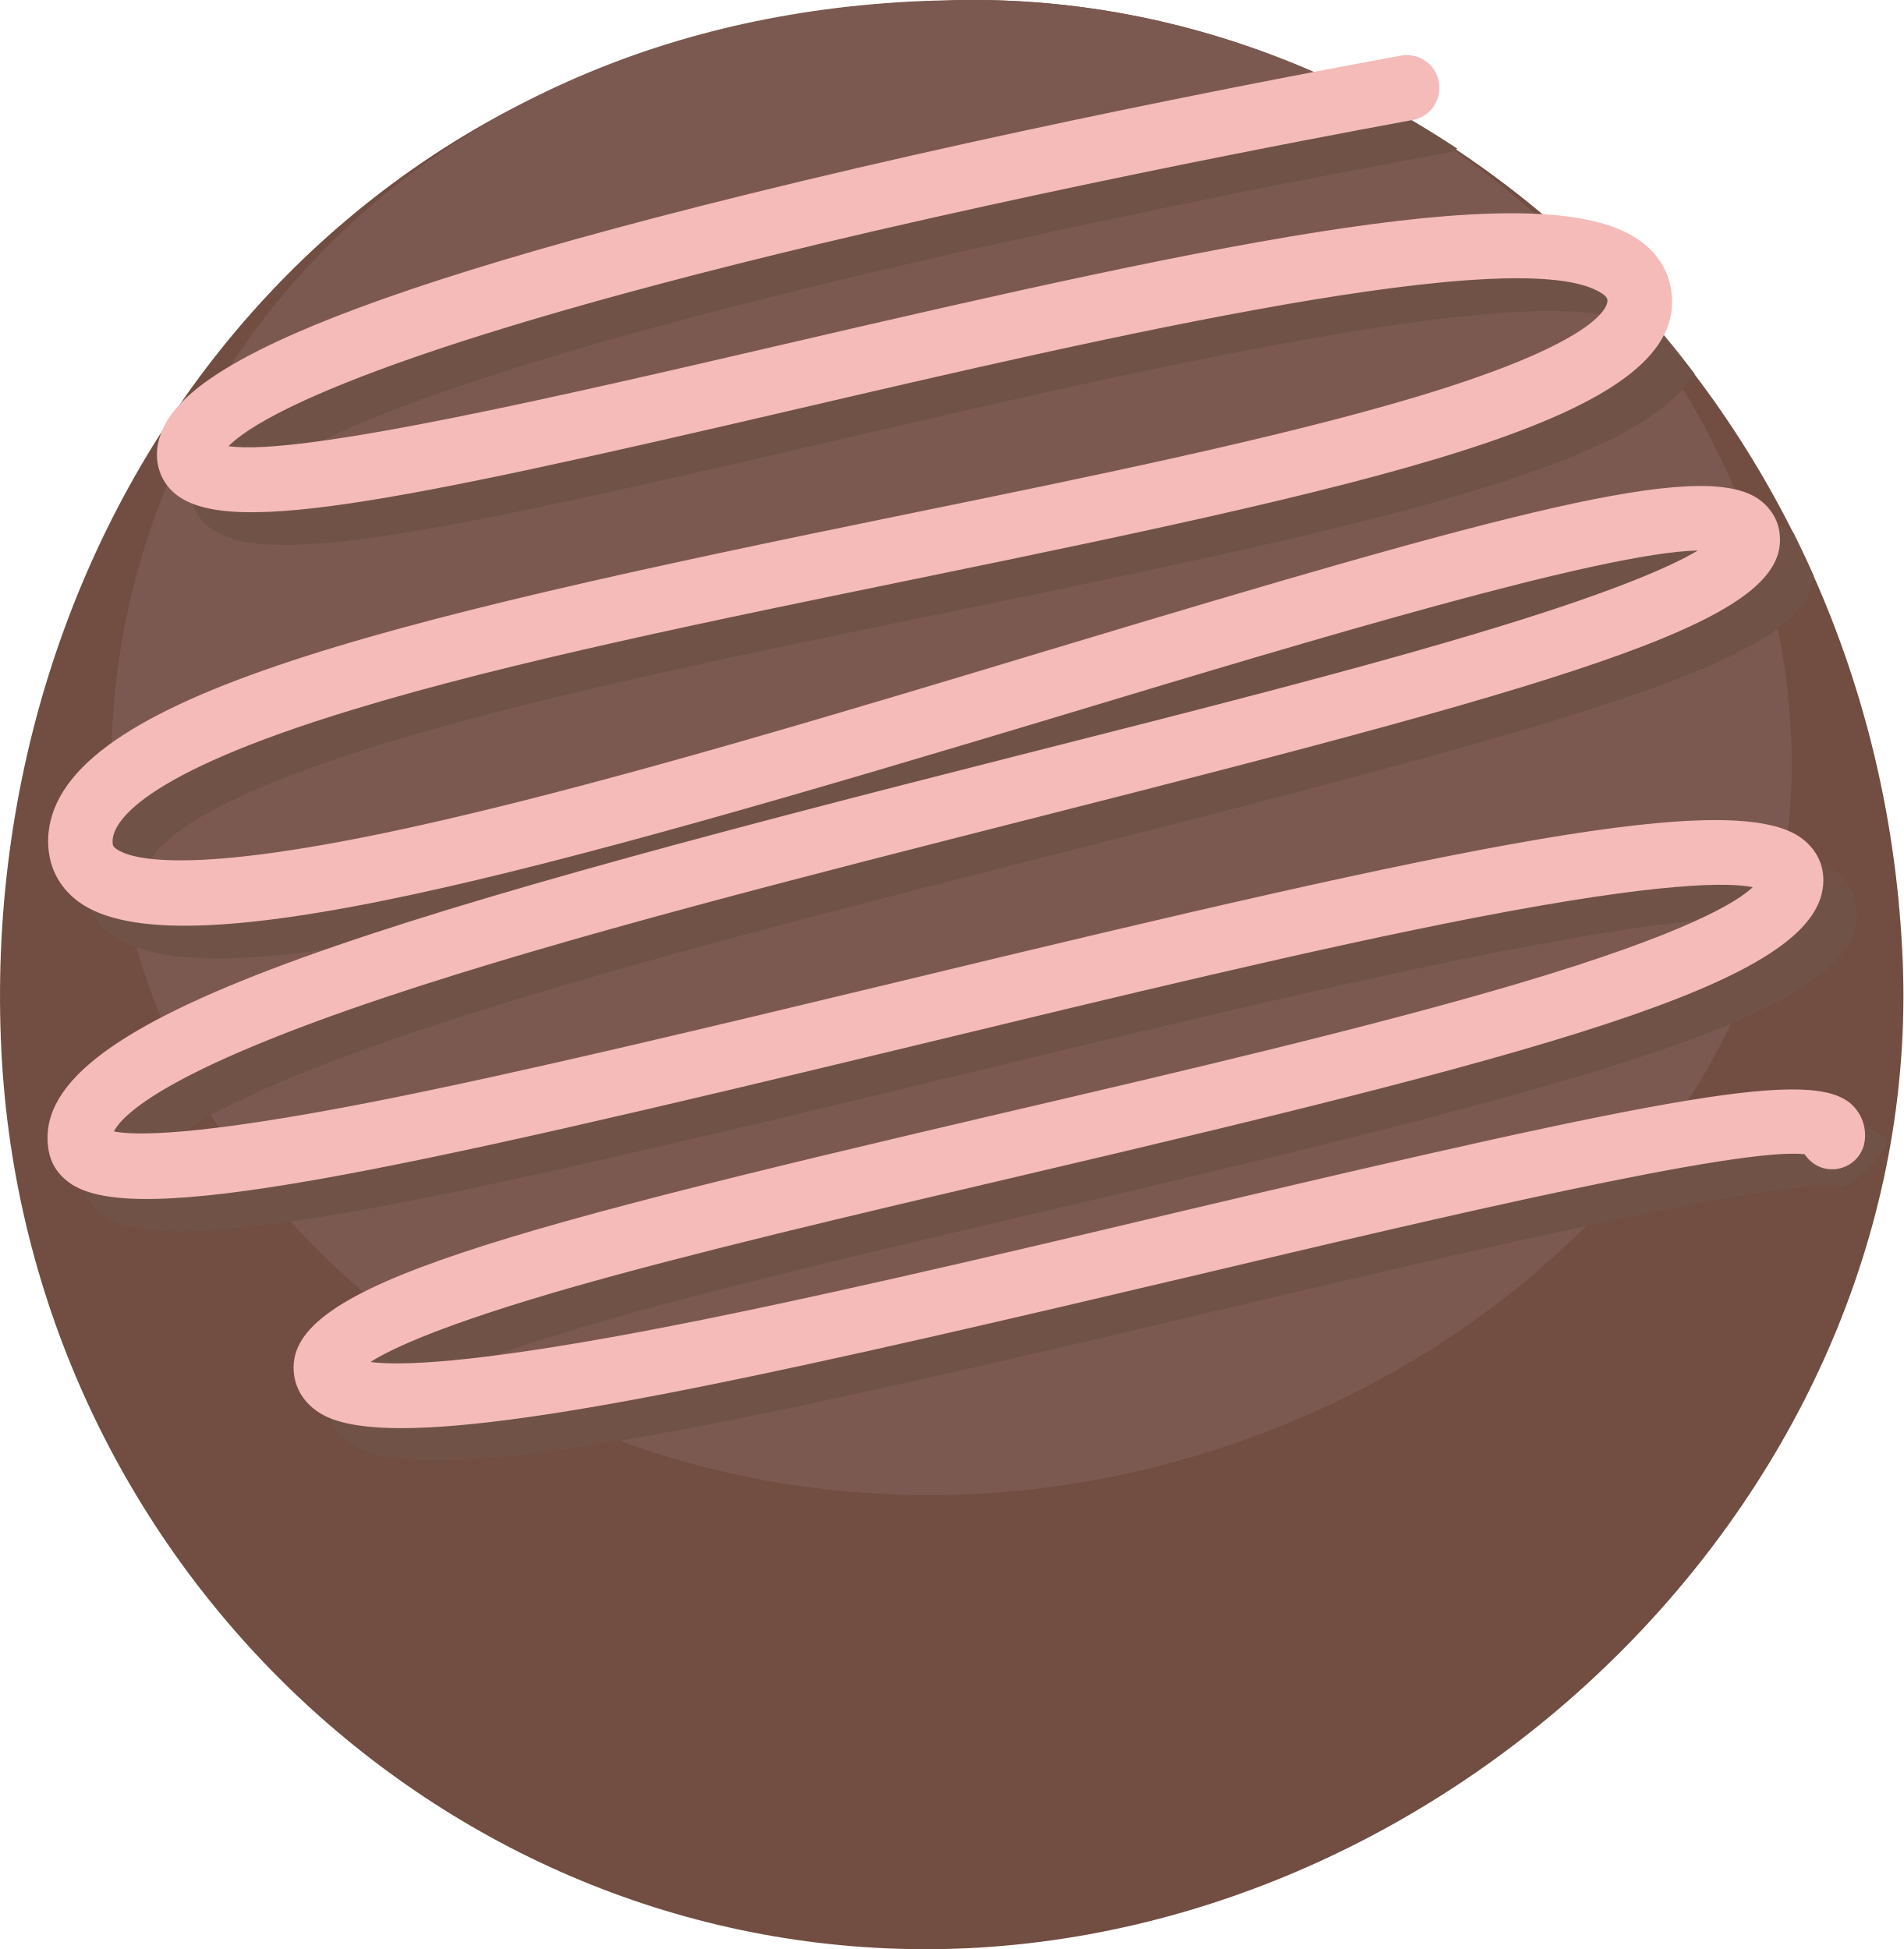
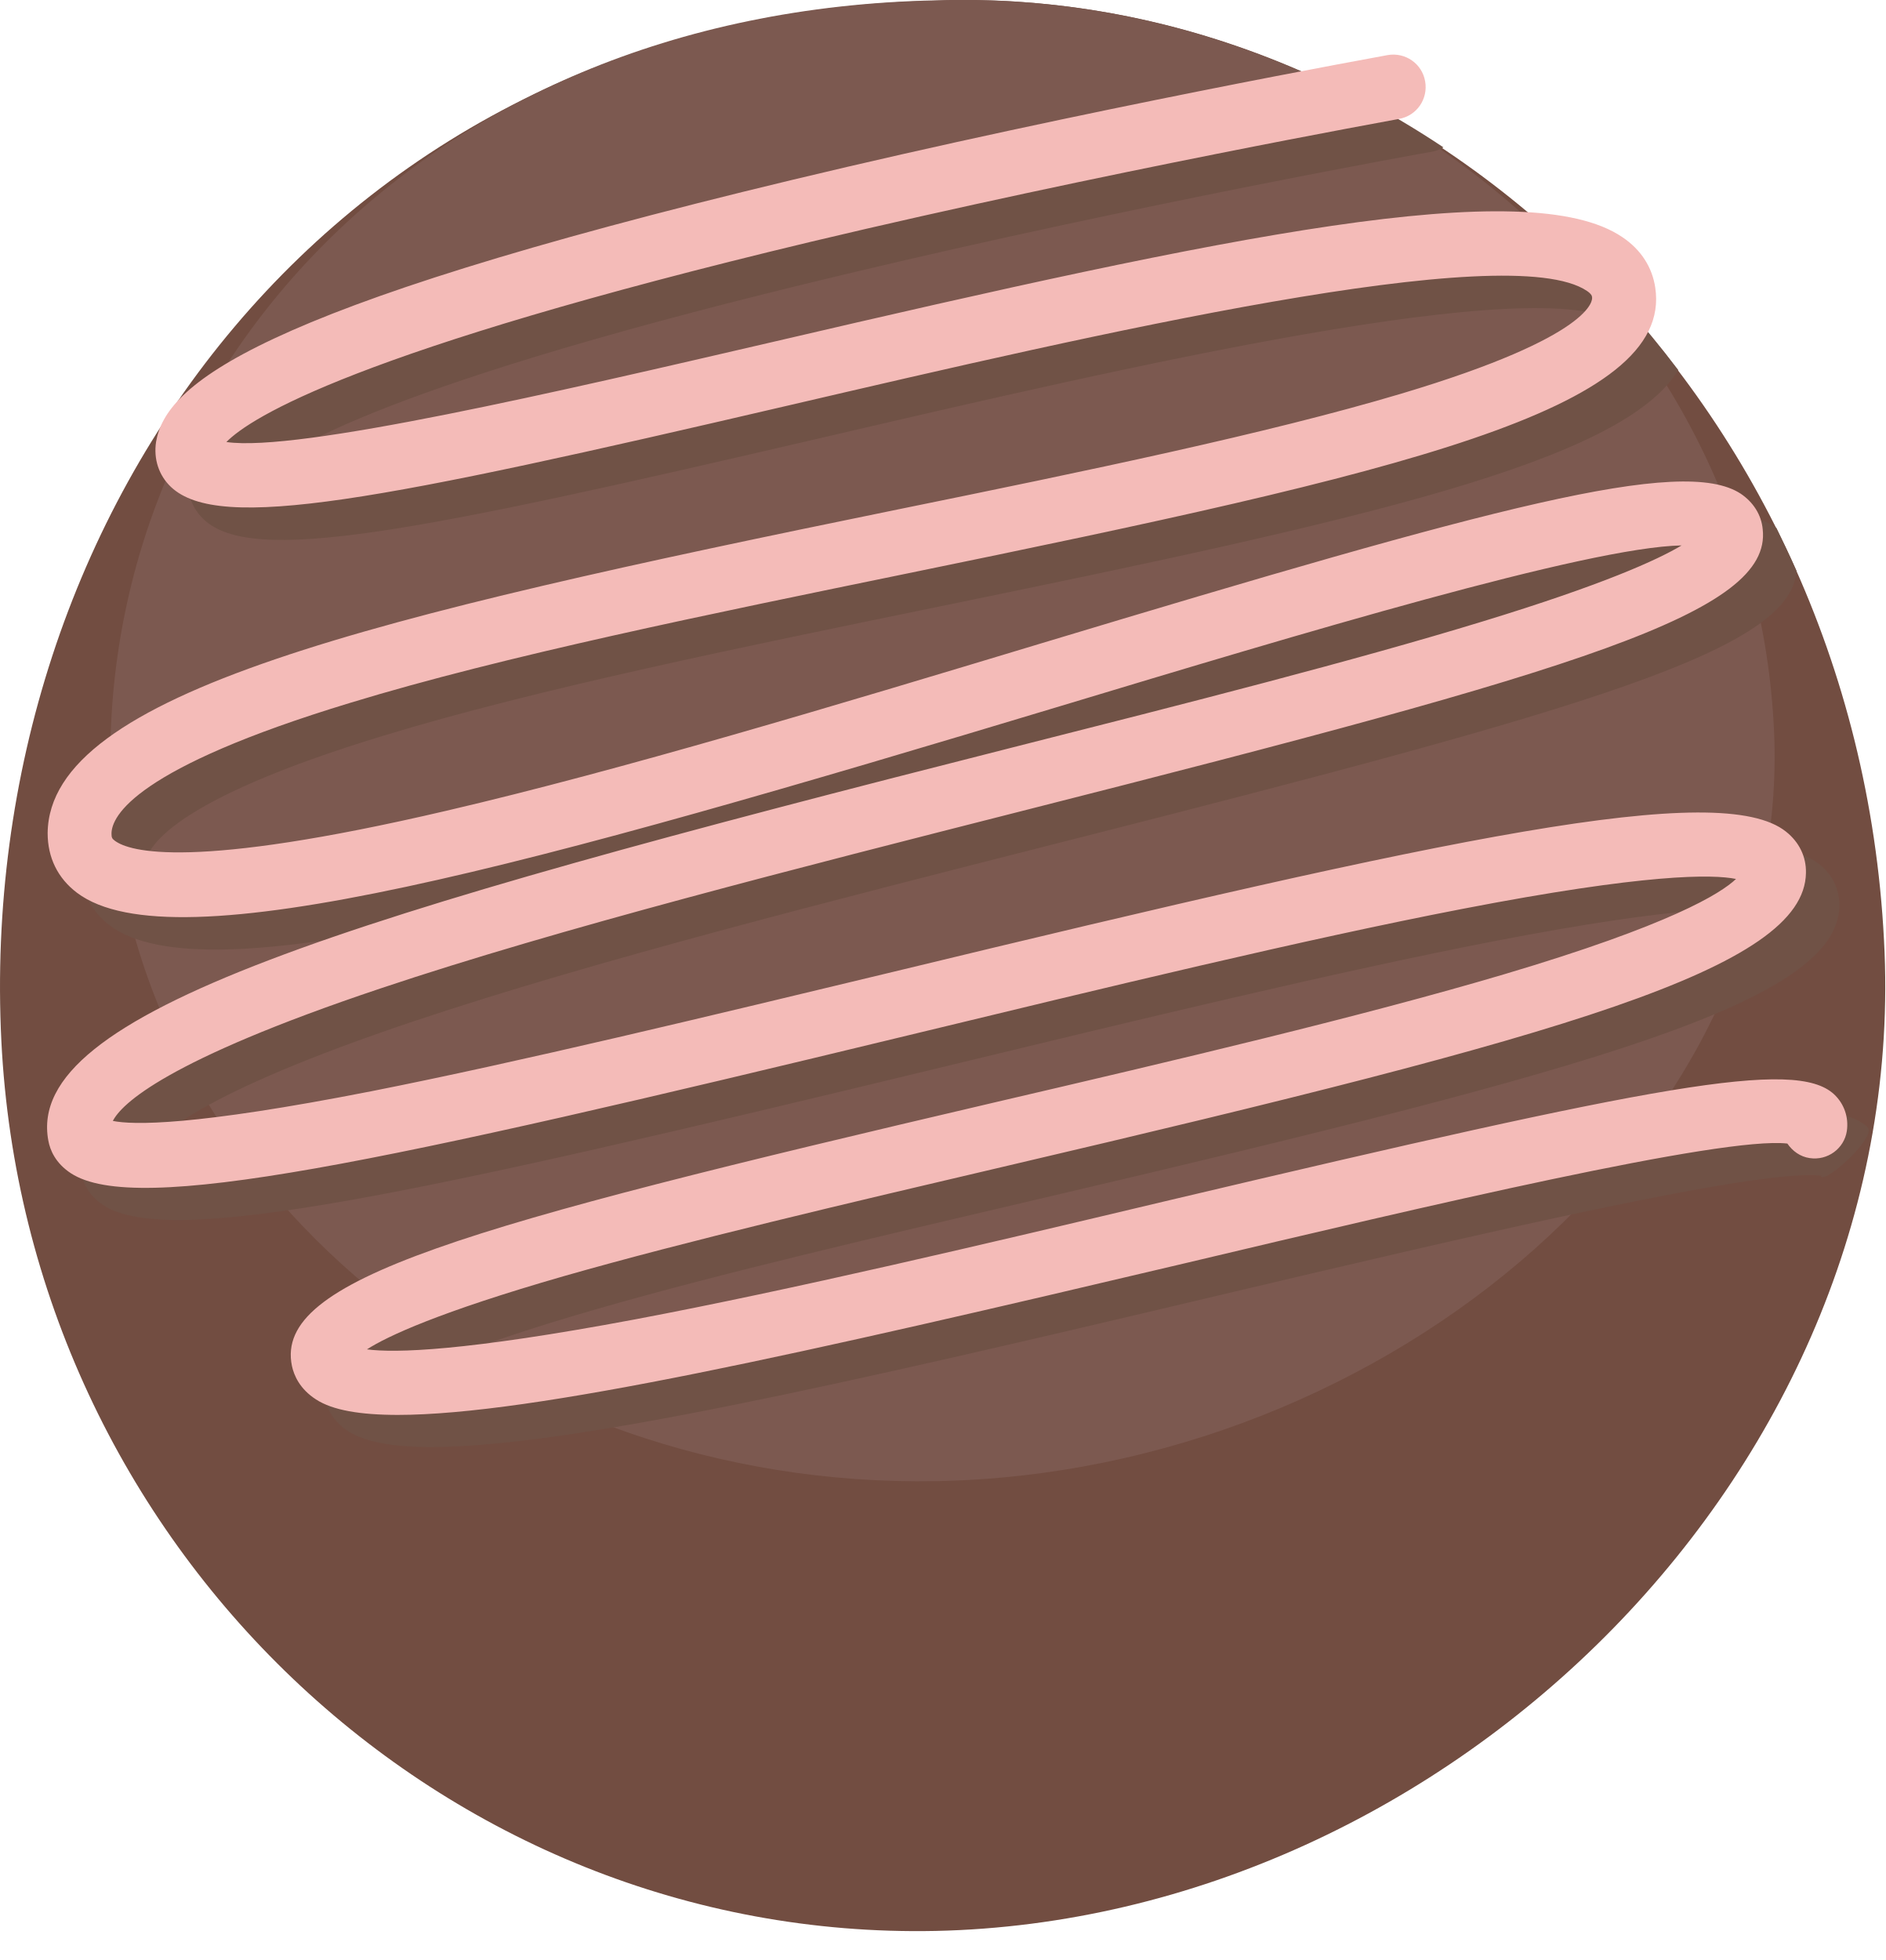
- <svg xmlns="http://www.w3.org/2000/svg" id="_레이어_2" data-name="레이어 2" viewBox="0 0 55.8 57.14">
+ <svg xmlns="http://www.w3.org/2000/svg" id="_레이어_2" data-name="레이어 2" viewBox="0 0 55.8 58">
  <defs>
    <style>
      .cls-1 {
        fill: #705246;
      }

      .cls-2 {
        fill: #f4bbb8;
      }

      .cls-3 {
        fill: #724d41;
      }

      .cls-3, .cls-4 {
        fill-rule: evenodd;
      }

      .cls-4 {
        fill: #7c5950;
      }
    </style>
  </defs>
  <g id="chocolates_box" data-name="chocolates box">
    <g>
      <path class="cls-3" d="M.04,30.8C-.74,15.09,10.01.42,27.69.02c14.05-.53,27.23,11.47,28.07,27.8.85,15.54-12.86,28.99-28.07,29.32C13.09,57.44.78,45.71.04,30.8Z" />
      <path class="cls-4" d="M3.3,23.63C2.62,11.58,12.11.33,27.71.01c12.41-.41,24.04,8.8,24.78,21.33.75,11.92-11.35,22.24-24.78,22.49-12.88.23-23.76-8.76-24.41-20.2Z" />
      <path class="cls-1" d="M53.89,34.81c.14.22,1.68-1.18,1.38-1.46-1.14-1.06-5.21-.29-19.64,3.13-5.51,1.3-11.22,2.65-15.83,3.53-5.06.95-7.11,1-7.95.89.61-.4,2.12-1.1,5.84-2.17,3.64-1.05,8.28-2.13,13.19-3.28,16.35-3.83,23.52-5.8,23.56-8.65,0-.48-.2-.92-.59-1.22-1.94-1.55-9.93.16-26.43,4.15-5.44,1.32-11.08,2.68-15.43,3.53-5.3,1.04-7.07,1-7.66.88.25-.48,1.53-1.78,7.92-3.92,5.31-1.78,12.34-3.56,19.14-5.29,15.76-4,21.62-5.7,21.78-8.04-.19-.43-.39-.85-.59-1.26-.02-.02-.04-.04-.07-.05-1.72-1.13-7.34.4-20.71,4.43-6.09,1.84-12.39,3.74-17.59,4.95-7.58,1.77-9.39,1.21-9.82.89-.08-.06-.1-.09-.1-.21,0-.52.71-1.94,7.06-3.87,4.56-1.39,10.65-2.63,16.54-3.84,12.38-2.54,20.14-4.26,21.78-6.98-1.01-1.34-2.12-2.57-3.31-3.69-4.22-.31-11.99,1.38-22.47,3.82-6.33,1.47-14.11,3.28-16.21,2.97.71-.73,3.81-2.71,17.32-5.93,8.65-2.07,17.29-3.62,17.38-3.63.12-.02.24-.07.34-.13-.78-.52-1.59-1-2.41-1.44-3,.57-9.44,1.82-15.87,3.36C8.34,10.14,5.88,12.36,5.59,14.03c-.09.51.07.99.44,1.34,1.43,1.35,6.16.41,18.31-2.42,8.98-2.09,21.28-4.95,23.6-3.38.14.09.15.16.15.19,0,.05.1,1.13-5.65,2.85-3.96,1.18-9.28,2.27-14.92,3.43-15.61,3.2-25.09,5.44-25.14,9.57,0,.72.29,1.33.86,1.77,2.87,2.16,13.39-.79,29.12-5.53,7.03-2.12,15.58-4.7,18.37-4.75-.72.43-2.32,1.16-5.89,2.25-3.79,1.16-8.71,2.4-13.92,3.73C11,28.13,1.69,30.92,2.4,34.7c.05.28.21.67.67.97,1.95,1.26,9.06-.28,24.81-4.09,5.75-1.39,11.7-2.83,16.35-3.73,5.48-1.06,7.43-1.03,8.12-.89-.45.43-1.94,1.36-6.86,2.82-4.22,1.25-9.71,2.54-15.03,3.78-15.87,3.72-21.38,5.24-20.85,7.81.06.28.23.69.71.99.49.31,1.3.46,2.44.46,4.01,0,11.98-1.8,23.32-4.49,7.12-1.68,15.9-3.76,17.82-3.54Z" />
      <path class="cls-2" d="M11.79,41.87c-1.14,0-1.95-.14-2.44-.46-.48-.31-.65-.71-.71-.99-.53-2.57,4.98-4.1,20.85-7.81,5.32-1.24,10.81-2.53,15.03-3.78,4.92-1.46,6.41-2.39,6.86-2.82-.69-.14-2.64-.17-8.12.89-4.66.9-10.6,2.34-16.35,3.73-15.76,3.81-22.87,5.35-24.81,4.09-.46-.3-.62-.69-.67-.97-.7-3.78,8.61-6.58,28.53-11.63,5.21-1.32,10.13-2.57,13.92-3.73,3.57-1.09,5.17-1.82,5.89-2.25-2.78.05-11.34,2.63-18.37,4.75-15.73,4.74-26.25,7.69-29.12,5.53-.57-.43-.87-1.04-.87-1.77.05-4.14,9.53-6.38,25.14-9.57,5.64-1.15,10.96-2.25,14.92-3.43,5.76-1.72,5.66-2.8,5.65-2.85,0-.04-.02-.1-.15-.19-2.32-1.57-14.62,1.29-23.6,3.38-12.15,2.83-16.88,3.77-18.31,2.42-.36-.34-.52-.83-.44-1.34.29-1.67,2.75-3.89,18.84-7.75,8.75-2.1,17.52-3.67,17.61-3.69.52-.09,1.02.25,1.11.78.09.52-.25,1.02-.78,1.11-.09.02-8.72,1.57-17.38,3.63-13.5,3.23-16.6,5.2-17.32,5.93,2.1.31,9.87-1.5,16.21-2.97,13.35-3.11,22.31-5,25.11-3.09.55.37.88.89.97,1.49.55,3.63-7.61,5.48-22.09,8.45-5.89,1.21-11.99,2.45-16.54,3.84-6.36,1.93-7.06,3.35-7.06,3.87,0,.12.02.15.1.21.43.32,2.25.88,9.82-.89,5.19-1.21,11.49-3.11,17.59-4.95,13.37-4.03,18.99-5.56,20.71-4.43.37.25.61.62.65,1.05.28,2.48-5.42,4.15-21.77,8.3-6.8,1.73-13.83,3.51-19.14,5.29-6.39,2.14-7.67,3.43-7.92,3.92.59.12,2.36.16,7.66-.88,4.35-.86,9.98-2.22,15.43-3.53,16.5-3.99,24.49-5.7,26.43-4.15.39.31.6.74.59,1.22-.04,2.84-7.21,4.82-23.56,8.65-4.91,1.15-9.55,2.24-13.19,3.28-3.72,1.07-5.23,1.78-5.84,2.17.83.11,2.89.06,7.95-.89,4.61-.87,10.32-2.22,15.83-3.53,14.43-3.41,18.49-4.19,19.64-3.13.3.28.44.68.38,1.09-.08.52-.57.88-1.1.8-.28-.04-.51-.21-.66-.43-1.91-.22-10.7,1.85-17.82,3.54-11.35,2.68-19.32,4.49-23.32,4.49Z" />
    </g>
  </g>
</svg>
